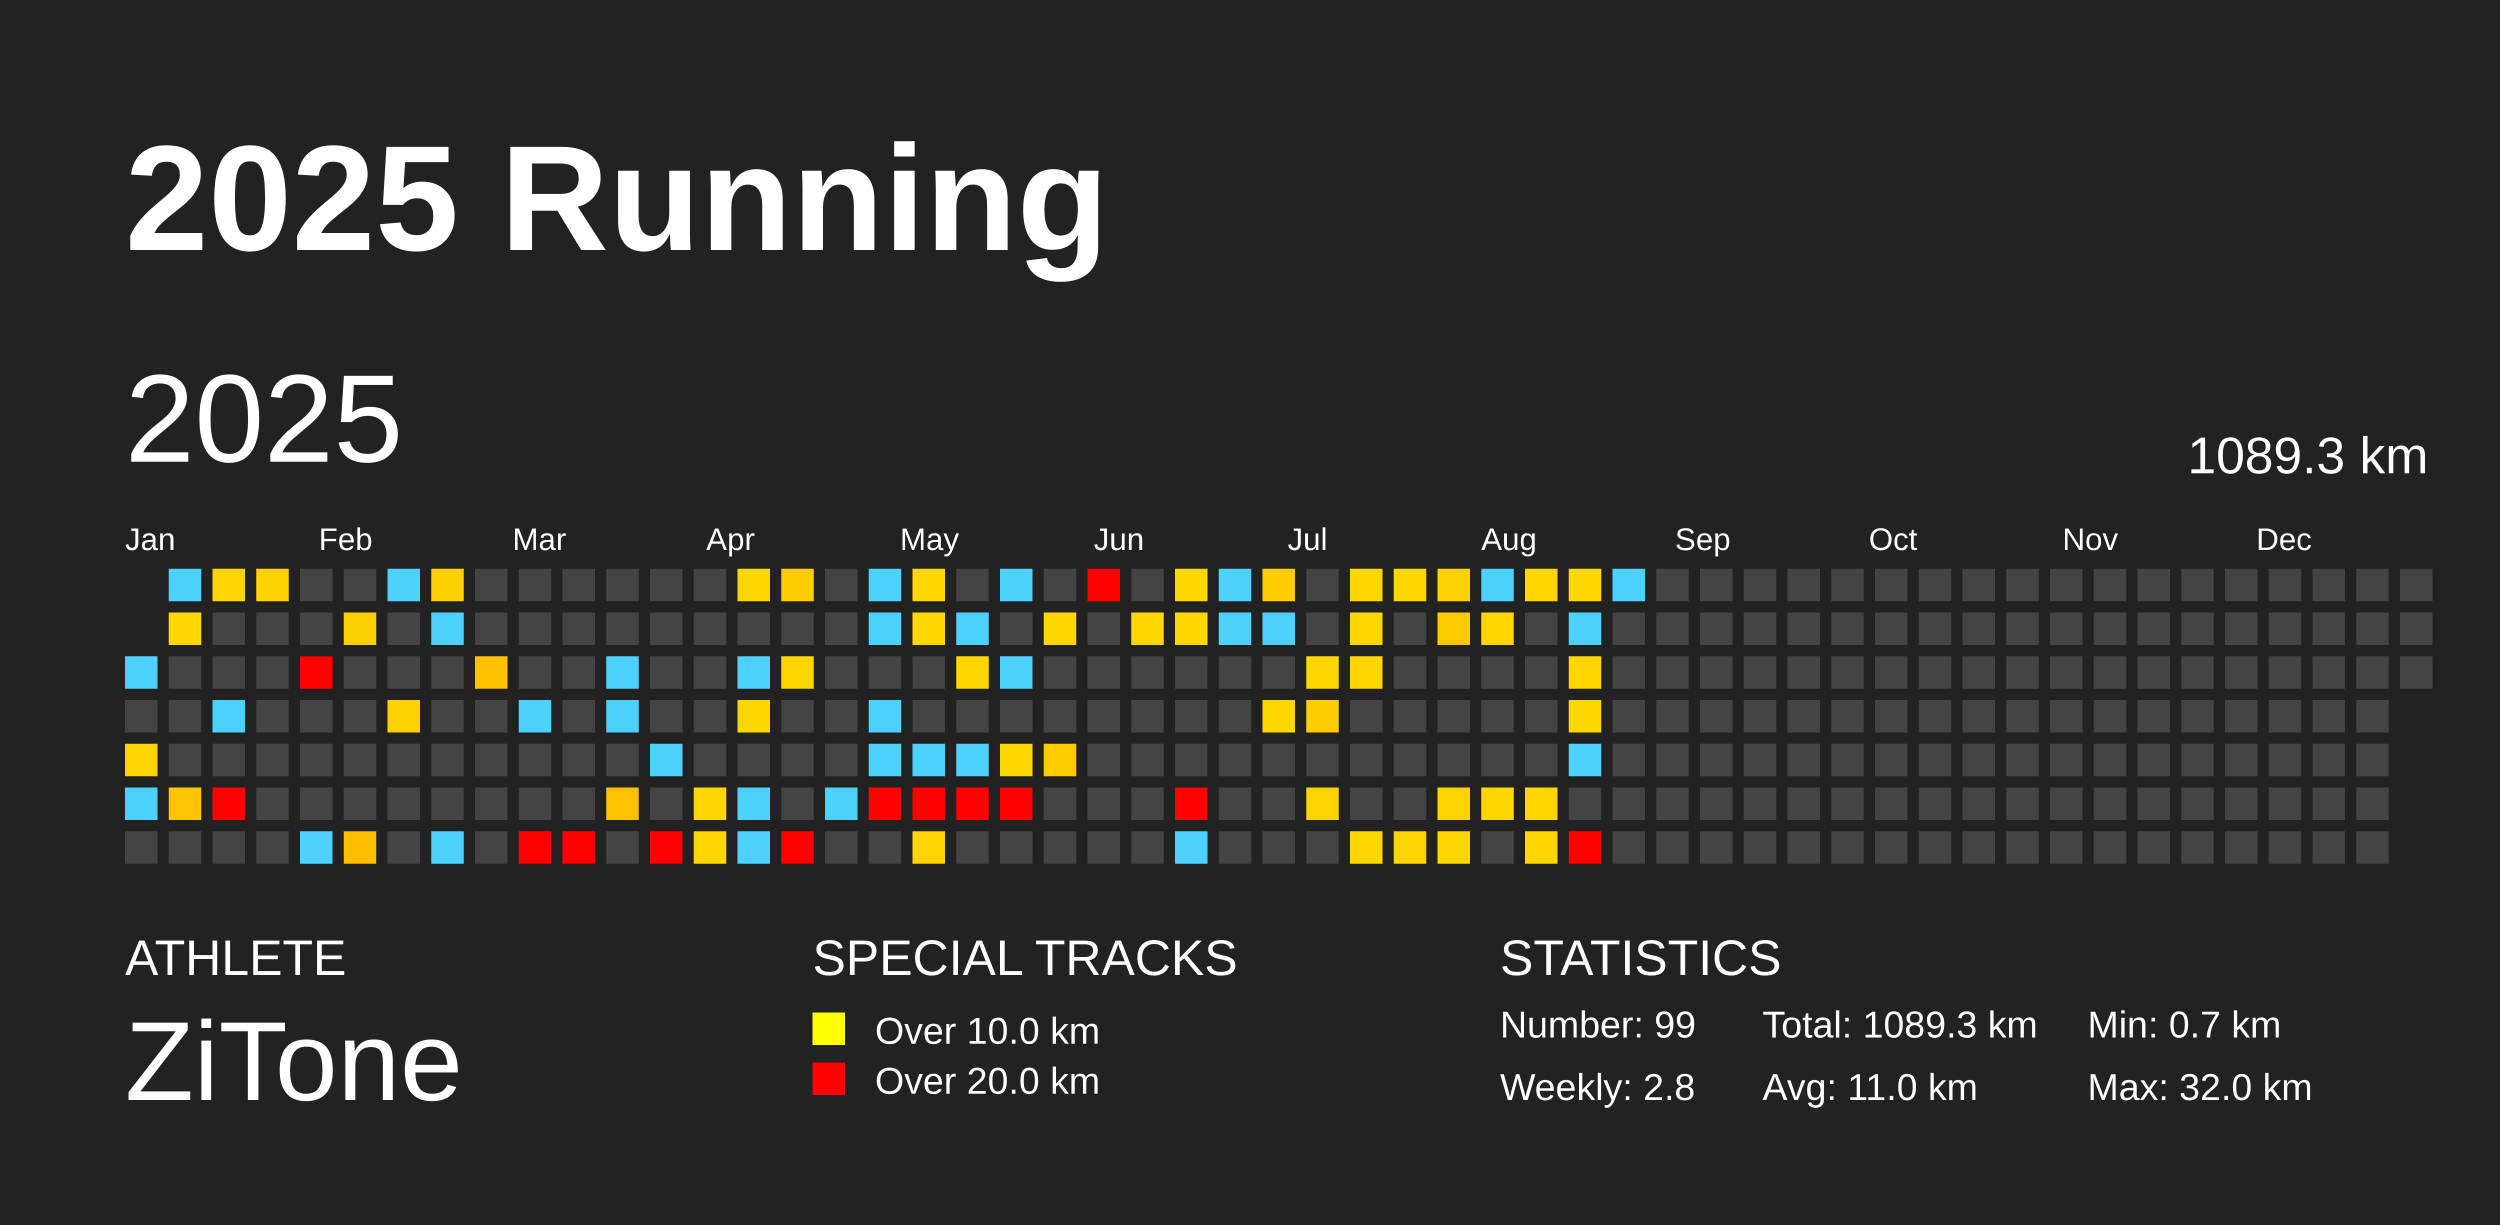
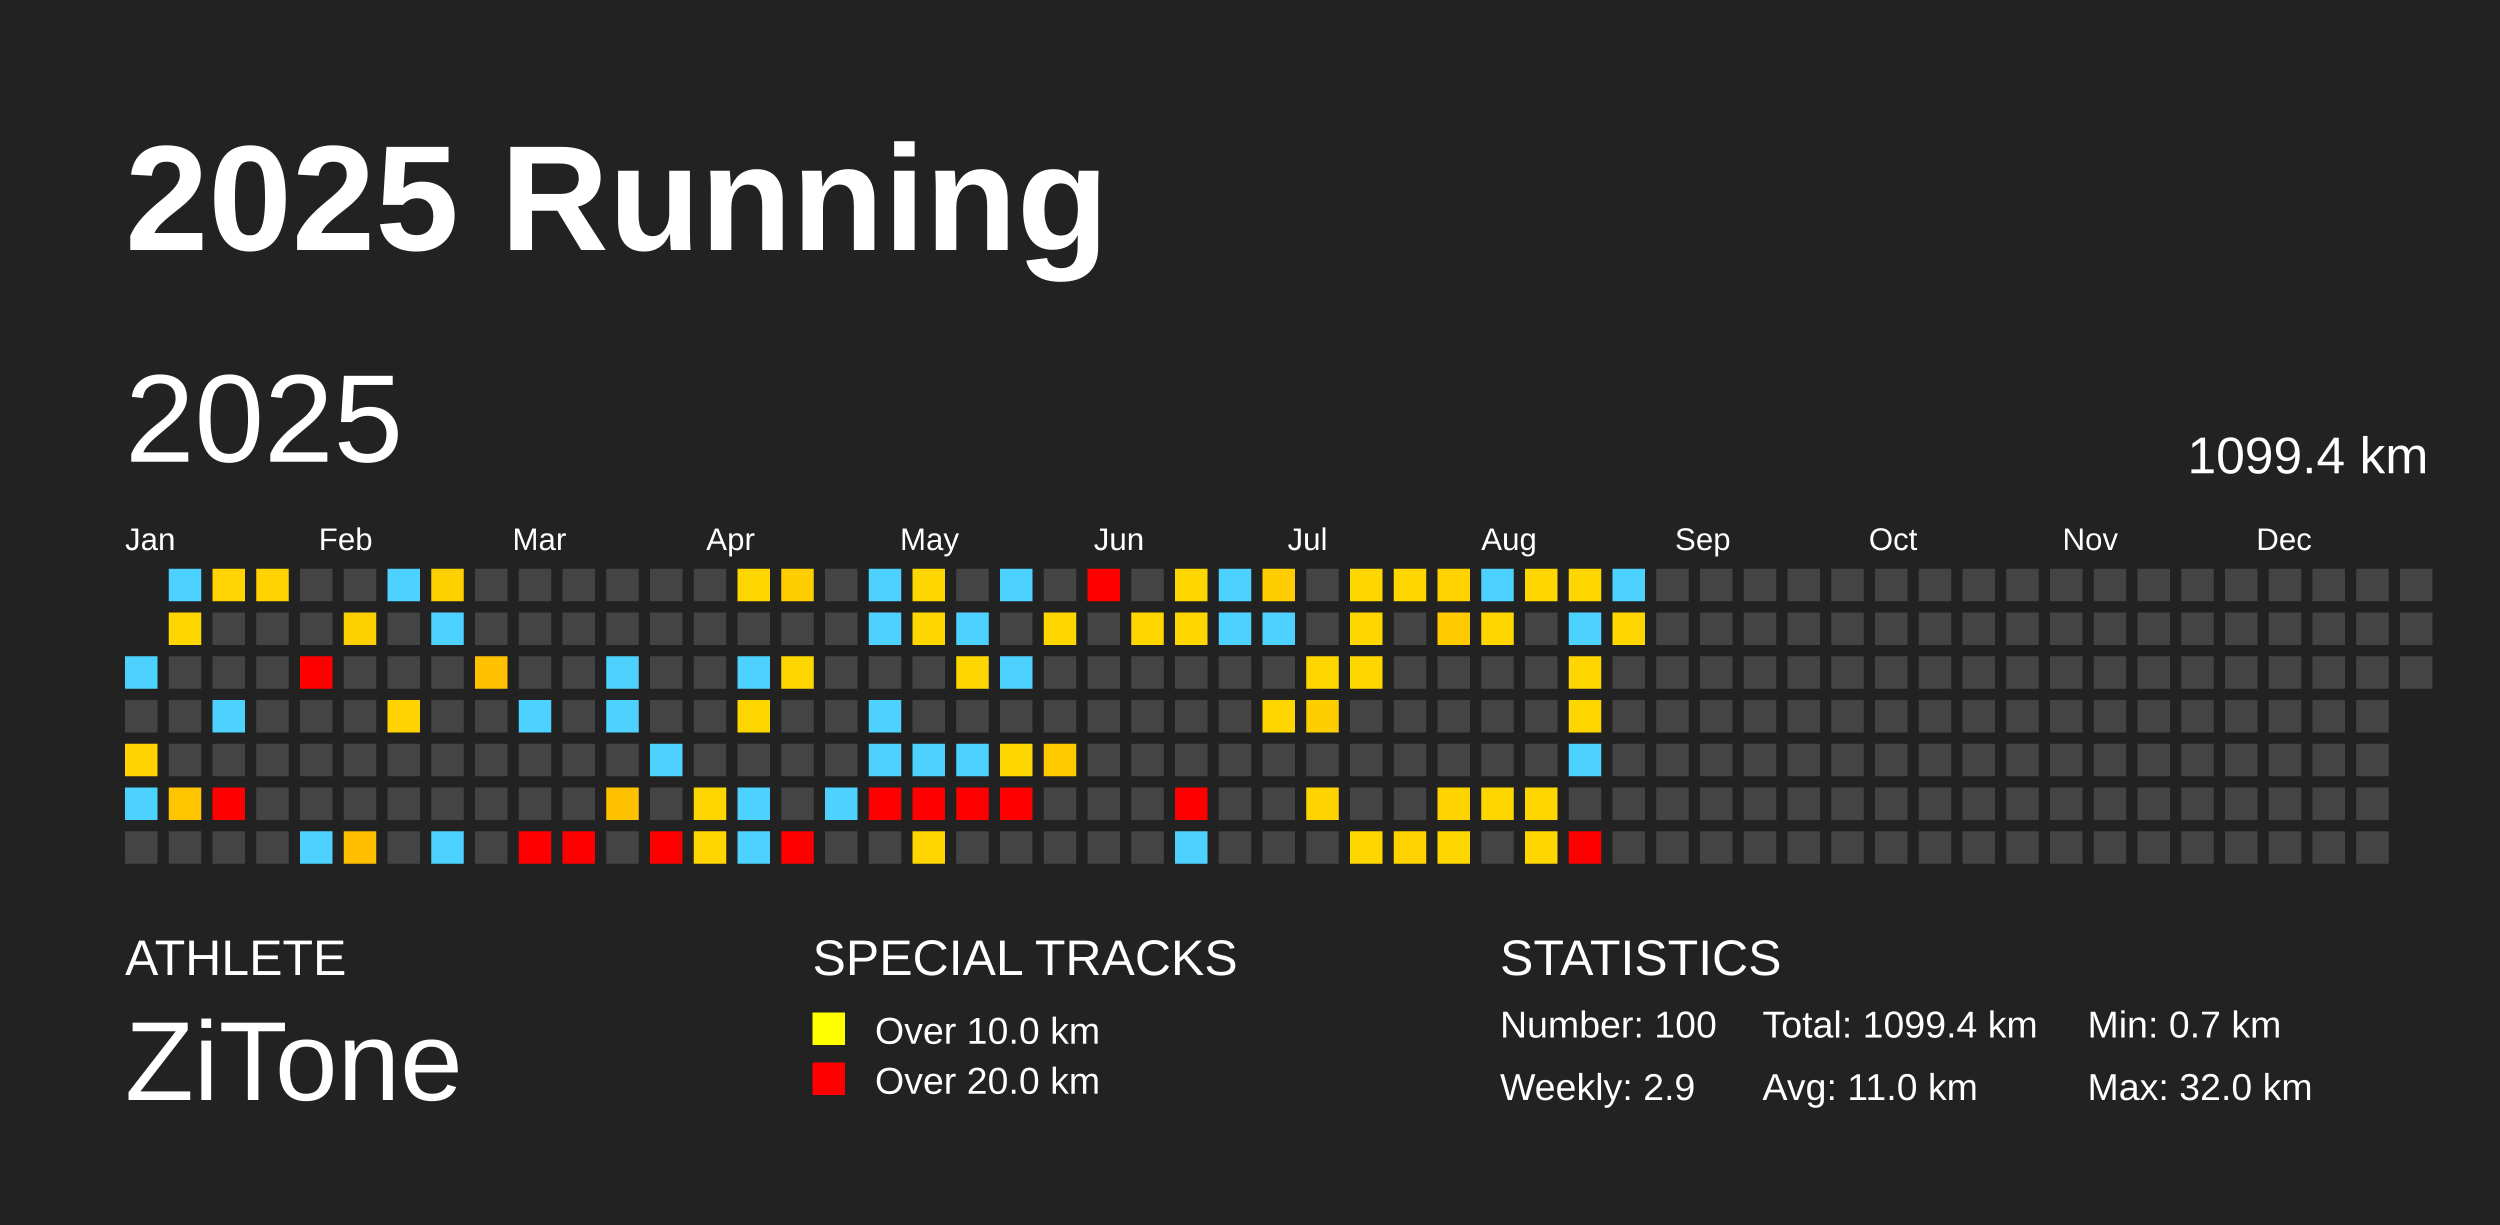
<svg xmlns="http://www.w3.org/2000/svg" baseProfile="full" height="98mm" version="1.1" viewBox="0,0,200,98" width="200mm">
  <defs />
  <rect fill="#222222" height="98" width="200" x="0" y="0" />
  <text fill="#FFFFFF" style="font-size:12px; font-family:Arial; font-weight:bold;" x="10" y="20">2025 Running</text>
  <text fill="#FFFFFF" style="font-size:4px; font-family:Arial" x="10" y="78">ATHLETE</text>
  <text fill="#FFFFFF" style="font-size:9px; font-family:Arial" x="10" y="88">ZiTone</text>
  <text fill="#FFFFFF" style="font-size:4px; font-family:Arial" x="65" y="78">SPECIAL TRACKS</text>
  <rect fill="yellow" height="2.6" width="2.6" x="65" y="81" />
  <text fill="#FFFFFF" style="font-size:3px; font-family:Arial" x="70" y="83.5">Over 10.0 km</text>
  <rect fill="red" height="2.6" width="2.6" x="65" y="85" />
  <text fill="#FFFFFF" style="font-size:3px; font-family:Arial" x="70" y="87.5">Over 20.0 km</text>
  <text fill="#FFFFFF" style="font-size:4px; font-family:Arial" x="120" y="78">STATISTICS</text>
-   <text fill="#FFFFFF" style="font-size:3px; font-family:Arial" x="120" y="83">Number: 99</text>
-   <text fill="#FFFFFF" style="font-size:3px; font-family:Arial" x="120" y="88">Weekly: 2.8</text>
-   <text fill="#FFFFFF" style="font-size:3px; font-family:Arial" x="141" y="83">Total: 1089.3 km</text>
+   <text fill="#FFFFFF" style="font-size:3px; font-family:Arial" x="120" y="83">Number: 100</text>
+   <text fill="#FFFFFF" style="font-size:3px; font-family:Arial" x="120" y="88">Weekly: 2.9</text>
+   <text fill="#FFFFFF" style="font-size:3px; font-family:Arial" x="141" y="83">Total: 1099.4 km</text>
  <text fill="#FFFFFF" style="font-size:3px; font-family:Arial" x="141" y="88">Avg: 11.0 km</text>
  <text fill="#FFFFFF" style="font-size:3px; font-family:Arial" x="167" y="83">Min: 0.7 km</text>
  <text fill="#FFFFFF" style="font-size:3px; font-family:Arial" x="167" y="88">Max: 32.0 km</text>
  <text dominant-baseline="hanging" fill="#FFFFFF" style="font-size:10.0px; font-family:Arial;" x="10" y="30">2025</text>
-   <text dominant-baseline="hanging" fill="#FFFFFF" style="font-size:4.125px; font-family:Arial;" x="175" y="35">1089.3 km</text>
+   <text dominant-baseline="hanging" fill="#FFFFFF" style="font-size:4.125px; font-family:Arial;" x="175" y="35">1099.4 km</text>
  <text fill="#FFFFFF" style="font-size:2.5px; font-family:Arial" x="10.0" y="44">Jan</text>
  <text fill="#FFFFFF" style="font-size:2.5px; font-family:Arial" x="25.5" y="44">Feb</text>
  <text fill="#FFFFFF" style="font-size:2.5px; font-family:Arial" x="41.0" y="44">Mar</text>
  <text fill="#FFFFFF" style="font-size:2.5px; font-family:Arial" x="56.5" y="44">Apr</text>
  <text fill="#FFFFFF" style="font-size:2.5px; font-family:Arial" x="72.0" y="44">May</text>
  <text fill="#FFFFFF" style="font-size:2.5px; font-family:Arial" x="87.5" y="44">Jun</text>
  <text fill="#FFFFFF" style="font-size:2.5px; font-family:Arial" x="103.0" y="44">Jul</text>
  <text fill="#FFFFFF" style="font-size:2.5px; font-family:Arial" x="118.5" y="44">Aug</text>
  <text fill="#FFFFFF" style="font-size:2.5px; font-family:Arial" x="134.0" y="44">Sep</text>
  <text fill="#FFFFFF" style="font-size:2.5px; font-family:Arial" x="149.5" y="44">Oct</text>
  <text fill="#FFFFFF" style="font-size:2.5px; font-family:Arial" x="165.0" y="44">Nov</text>
  <text fill="#FFFFFF" style="font-size:2.5px; font-family:Arial" x="180.5" y="44">Dec</text>
  <rect fill="#4dd2ff" height="2.6" width="2.6" x="10.0" y="52.5" />
  <rect fill="#444444" height="2.6" width="2.6" x="10.0" y="56.0" />
  <rect fill="#ffd300" height="2.6" width="2.6" x="10.0" y="59.5" />
  <rect fill="#4dd2ff" height="2.6" width="2.6" x="10.0" y="63.0" />
  <rect fill="#444444" height="2.6" width="2.6" x="10.0" y="66.5" />
  <rect fill="#4dd2ff" height="2.6" width="2.6" x="13.5" y="45.5" />
  <rect fill="#ffd700" height="2.6" width="2.6" x="13.5" y="49.0" />
  <rect fill="#444444" height="2.6" width="2.6" x="13.5" y="52.5" />
  <rect fill="#444444" height="2.6" width="2.6" x="13.5" y="56.0" />
  <rect fill="#444444" height="2.6" width="2.6" x="13.5" y="59.5" />
  <rect fill="#ffc500" height="2.6" width="2.6" x="13.5" y="63.0" />
  <rect fill="#444444" height="2.6" width="2.6" x="13.5" y="66.5" />
  <rect fill="#ffd400" height="2.6" width="2.6" x="17.0" y="45.5" />
  <rect fill="#444444" height="2.6" width="2.6" x="17.0" y="49.0" />
  <rect fill="#444444" height="2.6" width="2.6" x="17.0" y="52.5" />
  <rect fill="#4dd2ff" height="2.6" width="2.6" x="17.0" y="56.0" />
  <rect fill="#444444" height="2.6" width="2.6" x="17.0" y="59.5" />
  <rect fill="red" height="2.6" width="2.6" x="17.0" y="63.0" />
  <rect fill="#444444" height="2.6" width="2.6" x="17.0" y="66.5" />
  <rect fill="#ffd200" height="2.6" width="2.6" x="20.5" y="45.5" />
  <rect fill="#444444" height="2.6" width="2.6" x="20.5" y="49.0" />
  <rect fill="#444444" height="2.6" width="2.6" x="20.5" y="52.5" />
  <rect fill="#444444" height="2.6" width="2.6" x="20.5" y="56.0" />
  <rect fill="#444444" height="2.6" width="2.6" x="20.5" y="59.5" />
  <rect fill="#444444" height="2.6" width="2.6" x="20.5" y="63.0" />
  <rect fill="#444444" height="2.6" width="2.6" x="20.5" y="66.5" />
  <rect fill="#444444" height="2.6" width="2.6" x="24.0" y="45.5" />
  <rect fill="#444444" height="2.6" width="2.6" x="24.0" y="49.0" />
  <rect fill="red" height="2.6" width="2.6" x="24.0" y="52.5" />
  <rect fill="#444444" height="2.6" width="2.6" x="24.0" y="56.0" />
  <rect fill="#444444" height="2.6" width="2.6" x="24.0" y="59.5" />
  <rect fill="#444444" height="2.6" width="2.6" x="24.0" y="63.0" />
  <rect fill="#4dd2ff" height="2.6" width="2.6" x="24.0" y="66.5" />
  <rect fill="#444444" height="2.6" width="2.6" x="27.5" y="45.5" />
  <rect fill="#ffd000" height="2.6" width="2.6" x="27.5" y="49.0" />
  <rect fill="#444444" height="2.6" width="2.6" x="27.5" y="52.5" />
  <rect fill="#444444" height="2.6" width="2.6" x="27.5" y="56.0" />
  <rect fill="#444444" height="2.6" width="2.6" x="27.5" y="59.5" />
  <rect fill="#444444" height="2.6" width="2.6" x="27.5" y="63.0" />
  <rect fill="#ffbe00" height="2.6" width="2.6" x="27.5" y="66.5" />
  <rect fill="#4dd2ff" height="2.6" width="2.6" x="31.0" y="45.5" />
  <rect fill="#444444" height="2.6" width="2.6" x="31.0" y="49.0" />
  <rect fill="#444444" height="2.6" width="2.6" x="31.0" y="52.5" />
  <rect fill="#ffd200" height="2.6" width="2.6" x="31.0" y="56.0" />
  <rect fill="#444444" height="2.6" width="2.6" x="31.0" y="59.5" />
  <rect fill="#444444" height="2.6" width="2.6" x="31.0" y="63.0" />
  <rect fill="#444444" height="2.6" width="2.6" x="31.0" y="66.5" />
  <rect fill="#ffd000" height="2.6" width="2.6" x="34.5" y="45.5" />
  <rect fill="#4dd2ff" height="2.6" width="2.6" x="34.5" y="49.0" />
  <rect fill="#444444" height="2.6" width="2.6" x="34.5" y="52.5" />
  <rect fill="#444444" height="2.6" width="2.6" x="34.5" y="56.0" />
  <rect fill="#444444" height="2.6" width="2.6" x="34.5" y="59.5" />
  <rect fill="#444444" height="2.6" width="2.6" x="34.5" y="63.0" />
  <rect fill="#4dd2ff" height="2.6" width="2.6" x="34.5" y="66.5" />
  <rect fill="#444444" height="2.6" width="2.6" x="38.0" y="45.5" />
  <rect fill="#444444" height="2.6" width="2.6" x="38.0" y="49.0" />
  <rect fill="#ffc100" height="2.6" width="2.6" x="38.0" y="52.5" />
  <rect fill="#444444" height="2.6" width="2.6" x="38.0" y="56.0" />
  <rect fill="#444444" height="2.6" width="2.6" x="38.0" y="59.5" />
  <rect fill="#444444" height="2.6" width="2.6" x="38.0" y="63.0" />
  <rect fill="#444444" height="2.6" width="2.6" x="38.0" y="66.5" />
  <rect fill="#444444" height="2.6" width="2.6" x="41.5" y="45.5" />
  <rect fill="#444444" height="2.6" width="2.6" x="41.5" y="49.0" />
  <rect fill="#444444" height="2.6" width="2.6" x="41.5" y="52.5" />
  <rect fill="#4dd2ff" height="2.6" width="2.6" x="41.5" y="56.0" />
  <rect fill="#444444" height="2.6" width="2.6" x="41.5" y="59.5" />
  <rect fill="#444444" height="2.6" width="2.6" x="41.5" y="63.0" />
  <rect fill="red" height="2.6" width="2.6" x="41.5" y="66.5" />
  <rect fill="#444444" height="2.6" width="2.6" x="45.0" y="45.5" />
  <rect fill="#444444" height="2.6" width="2.6" x="45.0" y="49.0" />
  <rect fill="#444444" height="2.6" width="2.6" x="45.0" y="52.5" />
  <rect fill="#444444" height="2.6" width="2.6" x="45.0" y="56.0" />
  <rect fill="#444444" height="2.6" width="2.6" x="45.0" y="59.5" />
  <rect fill="#444444" height="2.6" width="2.6" x="45.0" y="63.0" />
  <rect fill="red" height="2.6" width="2.6" x="45.0" y="66.5" />
  <rect fill="#444444" height="2.6" width="2.6" x="48.5" y="45.5" />
  <rect fill="#444444" height="2.6" width="2.6" x="48.5" y="49.0" />
  <rect fill="#4dd2ff" height="2.6" width="2.6" x="48.5" y="52.5" />
  <rect fill="#4dd2ff" height="2.6" width="2.6" x="48.5" y="56.0" />
  <rect fill="#444444" height="2.6" width="2.6" x="48.5" y="59.5" />
  <rect fill="#ffc200" height="2.6" width="2.6" x="48.5" y="63.0" />
  <rect fill="#444444" height="2.6" width="2.6" x="48.5" y="66.5" />
  <rect fill="#444444" height="2.6" width="2.6" x="52.0" y="45.5" />
  <rect fill="#444444" height="2.6" width="2.6" x="52.0" y="49.0" />
  <rect fill="#444444" height="2.6" width="2.6" x="52.0" y="52.5" />
  <rect fill="#444444" height="2.6" width="2.6" x="52.0" y="56.0" />
  <rect fill="#4dd2ff" height="2.6" width="2.6" x="52.0" y="59.5" />
  <rect fill="#444444" height="2.6" width="2.6" x="52.0" y="63.0" />
  <rect fill="red" height="2.6" width="2.6" x="52.0" y="66.5" />
  <rect fill="#444444" height="2.6" width="2.6" x="55.5" y="45.5" />
  <rect fill="#444444" height="2.6" width="2.6" x="55.5" y="49.0" />
  <rect fill="#444444" height="2.6" width="2.6" x="55.5" y="52.5" />
  <rect fill="#444444" height="2.6" width="2.6" x="55.5" y="56.0" />
  <rect fill="#444444" height="2.6" width="2.6" x="55.5" y="59.5" />
  <rect fill="#ffd700" height="2.6" width="2.6" x="55.5" y="63.0" />
  <rect fill="#ffd600" height="2.6" width="2.6" x="55.5" y="66.5" />
  <rect fill="#ffd700" height="2.6" width="2.6" x="59.0" y="45.5" />
  <rect fill="#444444" height="2.6" width="2.6" x="59.0" y="49.0" />
  <rect fill="#4dd2ff" height="2.6" width="2.6" x="59.0" y="52.5" />
  <rect fill="#ffd700" height="2.6" width="2.6" x="59.0" y="56.0" />
  <rect fill="#444444" height="2.6" width="2.6" x="59.0" y="59.5" />
  <rect fill="#4dd2ff" height="2.6" width="2.6" x="59.0" y="63.0" />
  <rect fill="#4dd2ff" height="2.6" width="2.6" x="59.0" y="66.5" />
  <rect fill="#ffcd00" height="2.6" width="2.6" x="62.5" y="45.5" />
  <rect fill="#444444" height="2.6" width="2.6" x="62.5" y="49.0" />
  <rect fill="#ffd700" height="2.6" width="2.6" x="62.5" y="52.5" />
  <rect fill="#444444" height="2.6" width="2.6" x="62.5" y="56.0" />
  <rect fill="#444444" height="2.6" width="2.6" x="62.5" y="59.5" />
  <rect fill="#444444" height="2.6" width="2.6" x="62.5" y="63.0" />
  <rect fill="red" height="2.6" width="2.6" x="62.5" y="66.5" />
  <rect fill="#444444" height="2.6" width="2.6" x="66.0" y="45.5" />
  <rect fill="#444444" height="2.6" width="2.6" x="66.0" y="49.0" />
  <rect fill="#444444" height="2.6" width="2.6" x="66.0" y="52.5" />
  <rect fill="#444444" height="2.6" width="2.6" x="66.0" y="56.0" />
  <rect fill="#444444" height="2.6" width="2.6" x="66.0" y="59.5" />
  <rect fill="#4dd2ff" height="2.6" width="2.6" x="66.0" y="63.0" />
  <rect fill="#444444" height="2.6" width="2.6" x="66.0" y="66.5" />
  <rect fill="#4dd2ff" height="2.6" width="2.6" x="69.5" y="45.5" />
  <rect fill="#4dd2ff" height="2.6" width="2.6" x="69.5" y="49.0" />
  <rect fill="#444444" height="2.6" width="2.6" x="69.5" y="52.5" />
  <rect fill="#4dd2ff" height="2.6" width="2.6" x="69.5" y="56.0" />
  <rect fill="#4dd2ff" height="2.6" width="2.6" x="69.5" y="59.5" />
  <rect fill="red" height="2.6" width="2.6" x="69.5" y="63.0" />
  <rect fill="#444444" height="2.6" width="2.6" x="69.5" y="66.5" />
  <rect fill="#ffd700" height="2.6" width="2.6" x="73.0" y="45.5" />
  <rect fill="#ffd700" height="2.6" width="2.6" x="73.0" y="49.0" />
  <rect fill="#444444" height="2.6" width="2.6" x="73.0" y="52.5" />
  <rect fill="#444444" height="2.6" width="2.6" x="73.0" y="56.0" />
  <rect fill="#4dd2ff" height="2.6" width="2.6" x="73.0" y="59.5" />
  <rect fill="red" height="2.6" width="2.6" x="73.0" y="63.0" />
  <rect fill="#ffd500" height="2.6" width="2.6" x="73.0" y="66.5" />
  <rect fill="#444444" height="2.6" width="2.6" x="76.5" y="45.5" />
  <rect fill="#4dd2ff" height="2.6" width="2.6" x="76.5" y="49.0" />
  <rect fill="#ffd700" height="2.6" width="2.6" x="76.5" y="52.5" />
  <rect fill="#444444" height="2.6" width="2.6" x="76.5" y="56.0" />
  <rect fill="#4dd2ff" height="2.6" width="2.6" x="76.5" y="59.5" />
  <rect fill="red" height="2.6" width="2.6" x="76.5" y="63.0" />
  <rect fill="#444444" height="2.6" width="2.6" x="76.5" y="66.5" />
  <rect fill="#4dd2ff" height="2.6" width="2.6" x="80.0" y="45.5" />
  <rect fill="#444444" height="2.6" width="2.6" x="80.0" y="49.0" />
  <rect fill="#4dd2ff" height="2.6" width="2.6" x="80.0" y="52.5" />
  <rect fill="#444444" height="2.6" width="2.6" x="80.0" y="56.0" />
  <rect fill="#ffd700" height="2.6" width="2.6" x="80.0" y="59.5" />
  <rect fill="red" height="2.6" width="2.6" x="80.0" y="63.0" />
  <rect fill="#444444" height="2.6" width="2.6" x="80.0" y="66.5" />
  <rect fill="#444444" height="2.6" width="2.6" x="83.5" y="45.5" />
  <rect fill="#ffd700" height="2.6" width="2.6" x="83.5" y="49.0" />
  <rect fill="#444444" height="2.6" width="2.6" x="83.5" y="52.5" />
  <rect fill="#444444" height="2.6" width="2.6" x="83.5" y="56.0" />
  <rect fill="#ffcb00" height="2.6" width="2.6" x="83.5" y="59.5" />
  <rect fill="#444444" height="2.6" width="2.6" x="83.5" y="63.0" />
  <rect fill="#444444" height="2.6" width="2.6" x="83.5" y="66.5" />
  <rect fill="red" height="2.6" width="2.6" x="87.0" y="45.5" />
  <rect fill="#444444" height="2.6" width="2.6" x="87.0" y="49.0" />
  <rect fill="#444444" height="2.6" width="2.6" x="87.0" y="52.5" />
  <rect fill="#444444" height="2.6" width="2.6" x="87.0" y="56.0" />
  <rect fill="#444444" height="2.6" width="2.6" x="87.0" y="59.5" />
  <rect fill="#444444" height="2.6" width="2.6" x="87.0" y="63.0" />
  <rect fill="#444444" height="2.6" width="2.6" x="87.0" y="66.5" />
  <rect fill="#444444" height="2.6" width="2.6" x="90.5" y="45.5" />
  <rect fill="#ffd700" height="2.6" width="2.6" x="90.5" y="49.0" />
  <rect fill="#444444" height="2.6" width="2.6" x="90.5" y="52.5" />
  <rect fill="#444444" height="2.6" width="2.6" x="90.5" y="56.0" />
  <rect fill="#444444" height="2.6" width="2.6" x="90.5" y="59.5" />
  <rect fill="#444444" height="2.6" width="2.6" x="90.5" y="63.0" />
  <rect fill="#444444" height="2.6" width="2.6" x="90.5" y="66.5" />
  <rect fill="#ffd700" height="2.6" width="2.6" x="94.0" y="45.5" />
  <rect fill="#ffd700" height="2.6" width="2.6" x="94.0" y="49.0" />
  <rect fill="#444444" height="2.6" width="2.6" x="94.0" y="52.5" />
  <rect fill="#444444" height="2.6" width="2.6" x="94.0" y="56.0" />
  <rect fill="#444444" height="2.6" width="2.6" x="94.0" y="59.5" />
  <rect fill="red" height="2.6" width="2.6" x="94.0" y="63.0" />
  <rect fill="#4dd2ff" height="2.6" width="2.6" x="94.0" y="66.5" />
  <rect fill="#4dd2ff" height="2.6" width="2.6" x="97.5" y="45.5" />
  <rect fill="#4dd2ff" height="2.6" width="2.6" x="97.5" y="49.0" />
  <rect fill="#444444" height="2.6" width="2.6" x="97.5" y="52.5" />
  <rect fill="#444444" height="2.6" width="2.6" x="97.5" y="56.0" />
  <rect fill="#444444" height="2.6" width="2.6" x="97.5" y="59.5" />
  <rect fill="#444444" height="2.6" width="2.6" x="97.5" y="63.0" />
  <rect fill="#444444" height="2.6" width="2.6" x="97.5" y="66.5" />
  <rect fill="#ffce00" height="2.6" width="2.6" x="101.0" y="45.5" />
  <rect fill="#4dd2ff" height="2.6" width="2.6" x="101.0" y="49.0" />
  <rect fill="#444444" height="2.6" width="2.6" x="101.0" y="52.5" />
  <rect fill="#ffd700" height="2.6" width="2.6" x="101.0" y="56.0" />
  <rect fill="#444444" height="2.6" width="2.6" x="101.0" y="59.5" />
  <rect fill="#444444" height="2.6" width="2.6" x="101.0" y="63.0" />
  <rect fill="#444444" height="2.6" width="2.6" x="101.0" y="66.5" />
  <rect fill="#444444" height="2.6" width="2.6" x="104.5" y="45.5" />
  <rect fill="#444444" height="2.6" width="2.6" x="104.5" y="49.0" />
  <rect fill="#ffd700" height="2.6" width="2.6" x="104.5" y="52.5" />
  <rect fill="#ffce00" height="2.6" width="2.6" x="104.5" y="56.0" />
  <rect fill="#444444" height="2.6" width="2.6" x="104.5" y="59.5" />
  <rect fill="#ffd300" height="2.6" width="2.6" x="104.5" y="63.0" />
  <rect fill="#444444" height="2.6" width="2.6" x="104.5" y="66.5" />
  <rect fill="#ffd700" height="2.6" width="2.6" x="108.0" y="45.5" />
  <rect fill="#ffd700" height="2.6" width="2.6" x="108.0" y="49.0" />
  <rect fill="#ffd700" height="2.6" width="2.6" x="108.0" y="52.5" />
  <rect fill="#444444" height="2.6" width="2.6" x="108.0" y="56.0" />
  <rect fill="#444444" height="2.6" width="2.6" x="108.0" y="59.5" />
  <rect fill="#444444" height="2.6" width="2.6" x="108.0" y="63.0" />
  <rect fill="#ffd700" height="2.6" width="2.6" x="108.0" y="66.5" />
  <rect fill="#ffd700" height="2.6" width="2.6" x="111.5" y="45.5" />
  <rect fill="#444444" height="2.6" width="2.6" x="111.5" y="49.0" />
  <rect fill="#444444" height="2.6" width="2.6" x="111.5" y="52.5" />
  <rect fill="#444444" height="2.6" width="2.6" x="111.5" y="56.0" />
  <rect fill="#444444" height="2.6" width="2.6" x="111.5" y="59.5" />
  <rect fill="#444444" height="2.6" width="2.6" x="111.5" y="63.0" />
  <rect fill="#ffd300" height="2.6" width="2.6" x="111.5" y="66.5" />
  <rect fill="#ffd200" height="2.6" width="2.6" x="115.0" y="45.5" />
  <rect fill="#ffca00" height="2.6" width="2.6" x="115.0" y="49.0" />
  <rect fill="#444444" height="2.6" width="2.6" x="115.0" y="52.5" />
  <rect fill="#444444" height="2.6" width="2.6" x="115.0" y="56.0" />
  <rect fill="#444444" height="2.6" width="2.6" x="115.0" y="59.5" />
  <rect fill="#ffd300" height="2.6" width="2.6" x="115.0" y="63.0" />
  <rect fill="#ffd700" height="2.6" width="2.6" x="115.0" y="66.5" />
  <rect fill="#4dd2ff" height="2.6" width="2.6" x="118.5" y="45.5" />
  <rect fill="#ffd600" height="2.6" width="2.6" x="118.5" y="49.0" />
  <rect fill="#444444" height="2.6" width="2.6" x="118.5" y="52.5" />
  <rect fill="#444444" height="2.6" width="2.6" x="118.5" y="56.0" />
  <rect fill="#444444" height="2.6" width="2.6" x="118.5" y="59.5" />
  <rect fill="#ffd700" height="2.6" width="2.6" x="118.5" y="63.0" />
  <rect fill="#444444" height="2.6" width="2.6" x="118.5" y="66.5" />
  <rect fill="#ffd700" height="2.6" width="2.6" x="122.0" y="45.5" />
  <rect fill="#444444" height="2.6" width="2.6" x="122.0" y="49.0" />
  <rect fill="#444444" height="2.6" width="2.6" x="122.0" y="52.5" />
  <rect fill="#444444" height="2.6" width="2.6" x="122.0" y="56.0" />
  <rect fill="#444444" height="2.6" width="2.6" x="122.0" y="59.5" />
  <rect fill="#ffd700" height="2.6" width="2.6" x="122.0" y="63.0" />
  <rect fill="#ffd700" height="2.6" width="2.6" x="122.0" y="66.5" />
  <rect fill="#ffd700" height="2.6" width="2.6" x="125.5" y="45.5" />
  <rect fill="#4dd2ff" height="2.6" width="2.6" x="125.5" y="49.0" />
  <rect fill="#ffd600" height="2.6" width="2.6" x="125.5" y="52.5" />
  <rect fill="#ffd700" height="2.6" width="2.6" x="125.5" y="56.0" />
  <rect fill="#4dd2ff" height="2.6" width="2.6" x="125.5" y="59.5" />
  <rect fill="#444444" height="2.6" width="2.6" x="125.5" y="63.0" />
  <rect fill="red" height="2.6" width="2.6" x="125.5" y="66.5" />
  <rect fill="#4dd2ff" height="2.6" width="2.6" x="129.0" y="45.5" />
-   <rect fill="#444444" height="2.6" width="2.6" x="129.0" y="49.0" />
+   <rect fill="#ffd700" height="2.6" width="2.6" x="129.0" y="49.0" />
  <rect fill="#444444" height="2.6" width="2.6" x="129.0" y="52.5" />
  <rect fill="#444444" height="2.6" width="2.6" x="129.0" y="56.0" />
  <rect fill="#444444" height="2.6" width="2.6" x="129.0" y="59.5" />
  <rect fill="#444444" height="2.6" width="2.6" x="129.0" y="63.0" />
  <rect fill="#444444" height="2.6" width="2.6" x="129.0" y="66.5" />
  <rect fill="#444444" height="2.6" width="2.6" x="132.5" y="45.5" />
  <rect fill="#444444" height="2.6" width="2.6" x="132.5" y="49.0" />
  <rect fill="#444444" height="2.6" width="2.6" x="132.5" y="52.5" />
  <rect fill="#444444" height="2.6" width="2.6" x="132.5" y="56.0" />
  <rect fill="#444444" height="2.6" width="2.6" x="132.5" y="59.5" />
  <rect fill="#444444" height="2.6" width="2.6" x="132.5" y="63.0" />
  <rect fill="#444444" height="2.6" width="2.6" x="132.5" y="66.5" />
  <rect fill="#444444" height="2.6" width="2.6" x="136.0" y="45.5" />
  <rect fill="#444444" height="2.6" width="2.6" x="136.0" y="49.0" />
  <rect fill="#444444" height="2.6" width="2.6" x="136.0" y="52.5" />
  <rect fill="#444444" height="2.6" width="2.6" x="136.0" y="56.0" />
  <rect fill="#444444" height="2.6" width="2.6" x="136.0" y="59.5" />
  <rect fill="#444444" height="2.6" width="2.6" x="136.0" y="63.0" />
  <rect fill="#444444" height="2.6" width="2.6" x="136.0" y="66.5" />
  <rect fill="#444444" height="2.6" width="2.6" x="139.5" y="45.5" />
  <rect fill="#444444" height="2.6" width="2.6" x="139.5" y="49.0" />
  <rect fill="#444444" height="2.6" width="2.6" x="139.5" y="52.5" />
  <rect fill="#444444" height="2.6" width="2.6" x="139.5" y="56.0" />
  <rect fill="#444444" height="2.6" width="2.6" x="139.5" y="59.5" />
  <rect fill="#444444" height="2.6" width="2.6" x="139.5" y="63.0" />
  <rect fill="#444444" height="2.6" width="2.6" x="139.5" y="66.5" />
  <rect fill="#444444" height="2.6" width="2.6" x="143.0" y="45.5" />
  <rect fill="#444444" height="2.6" width="2.6" x="143.0" y="49.0" />
  <rect fill="#444444" height="2.6" width="2.6" x="143.0" y="52.5" />
  <rect fill="#444444" height="2.6" width="2.6" x="143.0" y="56.0" />
  <rect fill="#444444" height="2.6" width="2.6" x="143.0" y="59.5" />
  <rect fill="#444444" height="2.6" width="2.6" x="143.0" y="63.0" />
  <rect fill="#444444" height="2.6" width="2.6" x="143.0" y="66.5" />
  <rect fill="#444444" height="2.6" width="2.6" x="146.5" y="45.5" />
  <rect fill="#444444" height="2.6" width="2.6" x="146.5" y="49.0" />
  <rect fill="#444444" height="2.6" width="2.6" x="146.5" y="52.5" />
  <rect fill="#444444" height="2.6" width="2.6" x="146.5" y="56.0" />
  <rect fill="#444444" height="2.6" width="2.6" x="146.5" y="59.5" />
  <rect fill="#444444" height="2.6" width="2.6" x="146.5" y="63.0" />
  <rect fill="#444444" height="2.6" width="2.6" x="146.5" y="66.5" />
  <rect fill="#444444" height="2.6" width="2.6" x="150.0" y="45.5" />
  <rect fill="#444444" height="2.6" width="2.6" x="150.0" y="49.0" />
  <rect fill="#444444" height="2.6" width="2.6" x="150.0" y="52.5" />
  <rect fill="#444444" height="2.6" width="2.6" x="150.0" y="56.0" />
  <rect fill="#444444" height="2.6" width="2.6" x="150.0" y="59.5" />
  <rect fill="#444444" height="2.6" width="2.6" x="150.0" y="63.0" />
  <rect fill="#444444" height="2.6" width="2.6" x="150.0" y="66.5" />
  <rect fill="#444444" height="2.6" width="2.6" x="153.5" y="45.5" />
  <rect fill="#444444" height="2.6" width="2.6" x="153.5" y="49.0" />
  <rect fill="#444444" height="2.6" width="2.6" x="153.5" y="52.5" />
  <rect fill="#444444" height="2.6" width="2.6" x="153.5" y="56.0" />
  <rect fill="#444444" height="2.6" width="2.6" x="153.5" y="59.5" />
  <rect fill="#444444" height="2.6" width="2.6" x="153.5" y="63.0" />
  <rect fill="#444444" height="2.6" width="2.6" x="153.5" y="66.5" />
  <rect fill="#444444" height="2.6" width="2.6" x="157.0" y="45.5" />
  <rect fill="#444444" height="2.6" width="2.6" x="157.0" y="49.0" />
  <rect fill="#444444" height="2.6" width="2.6" x="157.0" y="52.5" />
  <rect fill="#444444" height="2.6" width="2.6" x="157.0" y="56.0" />
  <rect fill="#444444" height="2.6" width="2.6" x="157.0" y="59.5" />
  <rect fill="#444444" height="2.6" width="2.6" x="157.0" y="63.0" />
  <rect fill="#444444" height="2.6" width="2.6" x="157.0" y="66.5" />
  <rect fill="#444444" height="2.6" width="2.6" x="160.5" y="45.5" />
  <rect fill="#444444" height="2.6" width="2.6" x="160.5" y="49.0" />
  <rect fill="#444444" height="2.6" width="2.6" x="160.5" y="52.5" />
  <rect fill="#444444" height="2.6" width="2.6" x="160.5" y="56.0" />
  <rect fill="#444444" height="2.6" width="2.6" x="160.5" y="59.5" />
  <rect fill="#444444" height="2.6" width="2.6" x="160.5" y="63.0" />
  <rect fill="#444444" height="2.6" width="2.6" x="160.5" y="66.5" />
  <rect fill="#444444" height="2.6" width="2.6" x="164.0" y="45.5" />
  <rect fill="#444444" height="2.6" width="2.6" x="164.0" y="49.0" />
  <rect fill="#444444" height="2.6" width="2.6" x="164.0" y="52.5" />
  <rect fill="#444444" height="2.6" width="2.6" x="164.0" y="56.0" />
  <rect fill="#444444" height="2.6" width="2.6" x="164.0" y="59.5" />
  <rect fill="#444444" height="2.6" width="2.6" x="164.0" y="63.0" />
  <rect fill="#444444" height="2.6" width="2.6" x="164.0" y="66.5" />
  <rect fill="#444444" height="2.6" width="2.6" x="167.5" y="45.5" />
  <rect fill="#444444" height="2.6" width="2.6" x="167.5" y="49.0" />
  <rect fill="#444444" height="2.6" width="2.6" x="167.5" y="52.5" />
  <rect fill="#444444" height="2.6" width="2.6" x="167.5" y="56.0" />
  <rect fill="#444444" height="2.6" width="2.6" x="167.5" y="59.5" />
  <rect fill="#444444" height="2.6" width="2.6" x="167.5" y="63.0" />
  <rect fill="#444444" height="2.6" width="2.6" x="167.5" y="66.5" />
  <rect fill="#444444" height="2.6" width="2.6" x="171.0" y="45.5" />
  <rect fill="#444444" height="2.6" width="2.6" x="171.0" y="49.0" />
  <rect fill="#444444" height="2.6" width="2.6" x="171.0" y="52.5" />
  <rect fill="#444444" height="2.6" width="2.6" x="171.0" y="56.0" />
  <rect fill="#444444" height="2.6" width="2.6" x="171.0" y="59.5" />
  <rect fill="#444444" height="2.6" width="2.6" x="171.0" y="63.0" />
  <rect fill="#444444" height="2.6" width="2.6" x="171.0" y="66.5" />
  <rect fill="#444444" height="2.6" width="2.6" x="174.5" y="45.5" />
  <rect fill="#444444" height="2.6" width="2.6" x="174.5" y="49.0" />
  <rect fill="#444444" height="2.6" width="2.6" x="174.5" y="52.5" />
  <rect fill="#444444" height="2.6" width="2.6" x="174.5" y="56.0" />
  <rect fill="#444444" height="2.6" width="2.6" x="174.5" y="59.5" />
  <rect fill="#444444" height="2.6" width="2.6" x="174.5" y="63.0" />
  <rect fill="#444444" height="2.6" width="2.6" x="174.5" y="66.5" />
  <rect fill="#444444" height="2.6" width="2.6" x="178.0" y="45.5" />
  <rect fill="#444444" height="2.6" width="2.6" x="178.0" y="49.0" />
  <rect fill="#444444" height="2.6" width="2.6" x="178.0" y="52.5" />
  <rect fill="#444444" height="2.6" width="2.6" x="178.0" y="56.0" />
  <rect fill="#444444" height="2.6" width="2.6" x="178.0" y="59.5" />
  <rect fill="#444444" height="2.6" width="2.6" x="178.0" y="63.0" />
  <rect fill="#444444" height="2.6" width="2.6" x="178.0" y="66.5" />
  <rect fill="#444444" height="2.6" width="2.6" x="181.5" y="45.5" />
  <rect fill="#444444" height="2.6" width="2.6" x="181.5" y="49.0" />
  <rect fill="#444444" height="2.6" width="2.6" x="181.5" y="52.5" />
  <rect fill="#444444" height="2.6" width="2.6" x="181.5" y="56.0" />
  <rect fill="#444444" height="2.6" width="2.6" x="181.5" y="59.5" />
  <rect fill="#444444" height="2.6" width="2.6" x="181.5" y="63.0" />
  <rect fill="#444444" height="2.6" width="2.6" x="181.5" y="66.5" />
  <rect fill="#444444" height="2.6" width="2.6" x="185.0" y="45.5" />
  <rect fill="#444444" height="2.6" width="2.6" x="185.0" y="49.0" />
  <rect fill="#444444" height="2.6" width="2.6" x="185.0" y="52.5" />
  <rect fill="#444444" height="2.6" width="2.6" x="185.0" y="56.0" />
  <rect fill="#444444" height="2.6" width="2.6" x="185.0" y="59.5" />
  <rect fill="#444444" height="2.6" width="2.6" x="185.0" y="63.0" />
  <rect fill="#444444" height="2.6" width="2.6" x="185.0" y="66.5" />
  <rect fill="#444444" height="2.6" width="2.6" x="188.5" y="45.5" />
  <rect fill="#444444" height="2.6" width="2.6" x="188.5" y="49.0" />
  <rect fill="#444444" height="2.6" width="2.6" x="188.5" y="52.5" />
  <rect fill="#444444" height="2.6" width="2.6" x="188.5" y="56.0" />
  <rect fill="#444444" height="2.6" width="2.6" x="188.5" y="59.5" />
  <rect fill="#444444" height="2.6" width="2.6" x="188.5" y="63.0" />
  <rect fill="#444444" height="2.6" width="2.6" x="188.5" y="66.5" />
  <rect fill="#444444" height="2.6" width="2.6" x="192.0" y="45.5" />
  <rect fill="#444444" height="2.6" width="2.6" x="192.0" y="49.0" />
  <rect fill="#444444" height="2.6" width="2.6" x="192.0" y="52.5" />
</svg>
